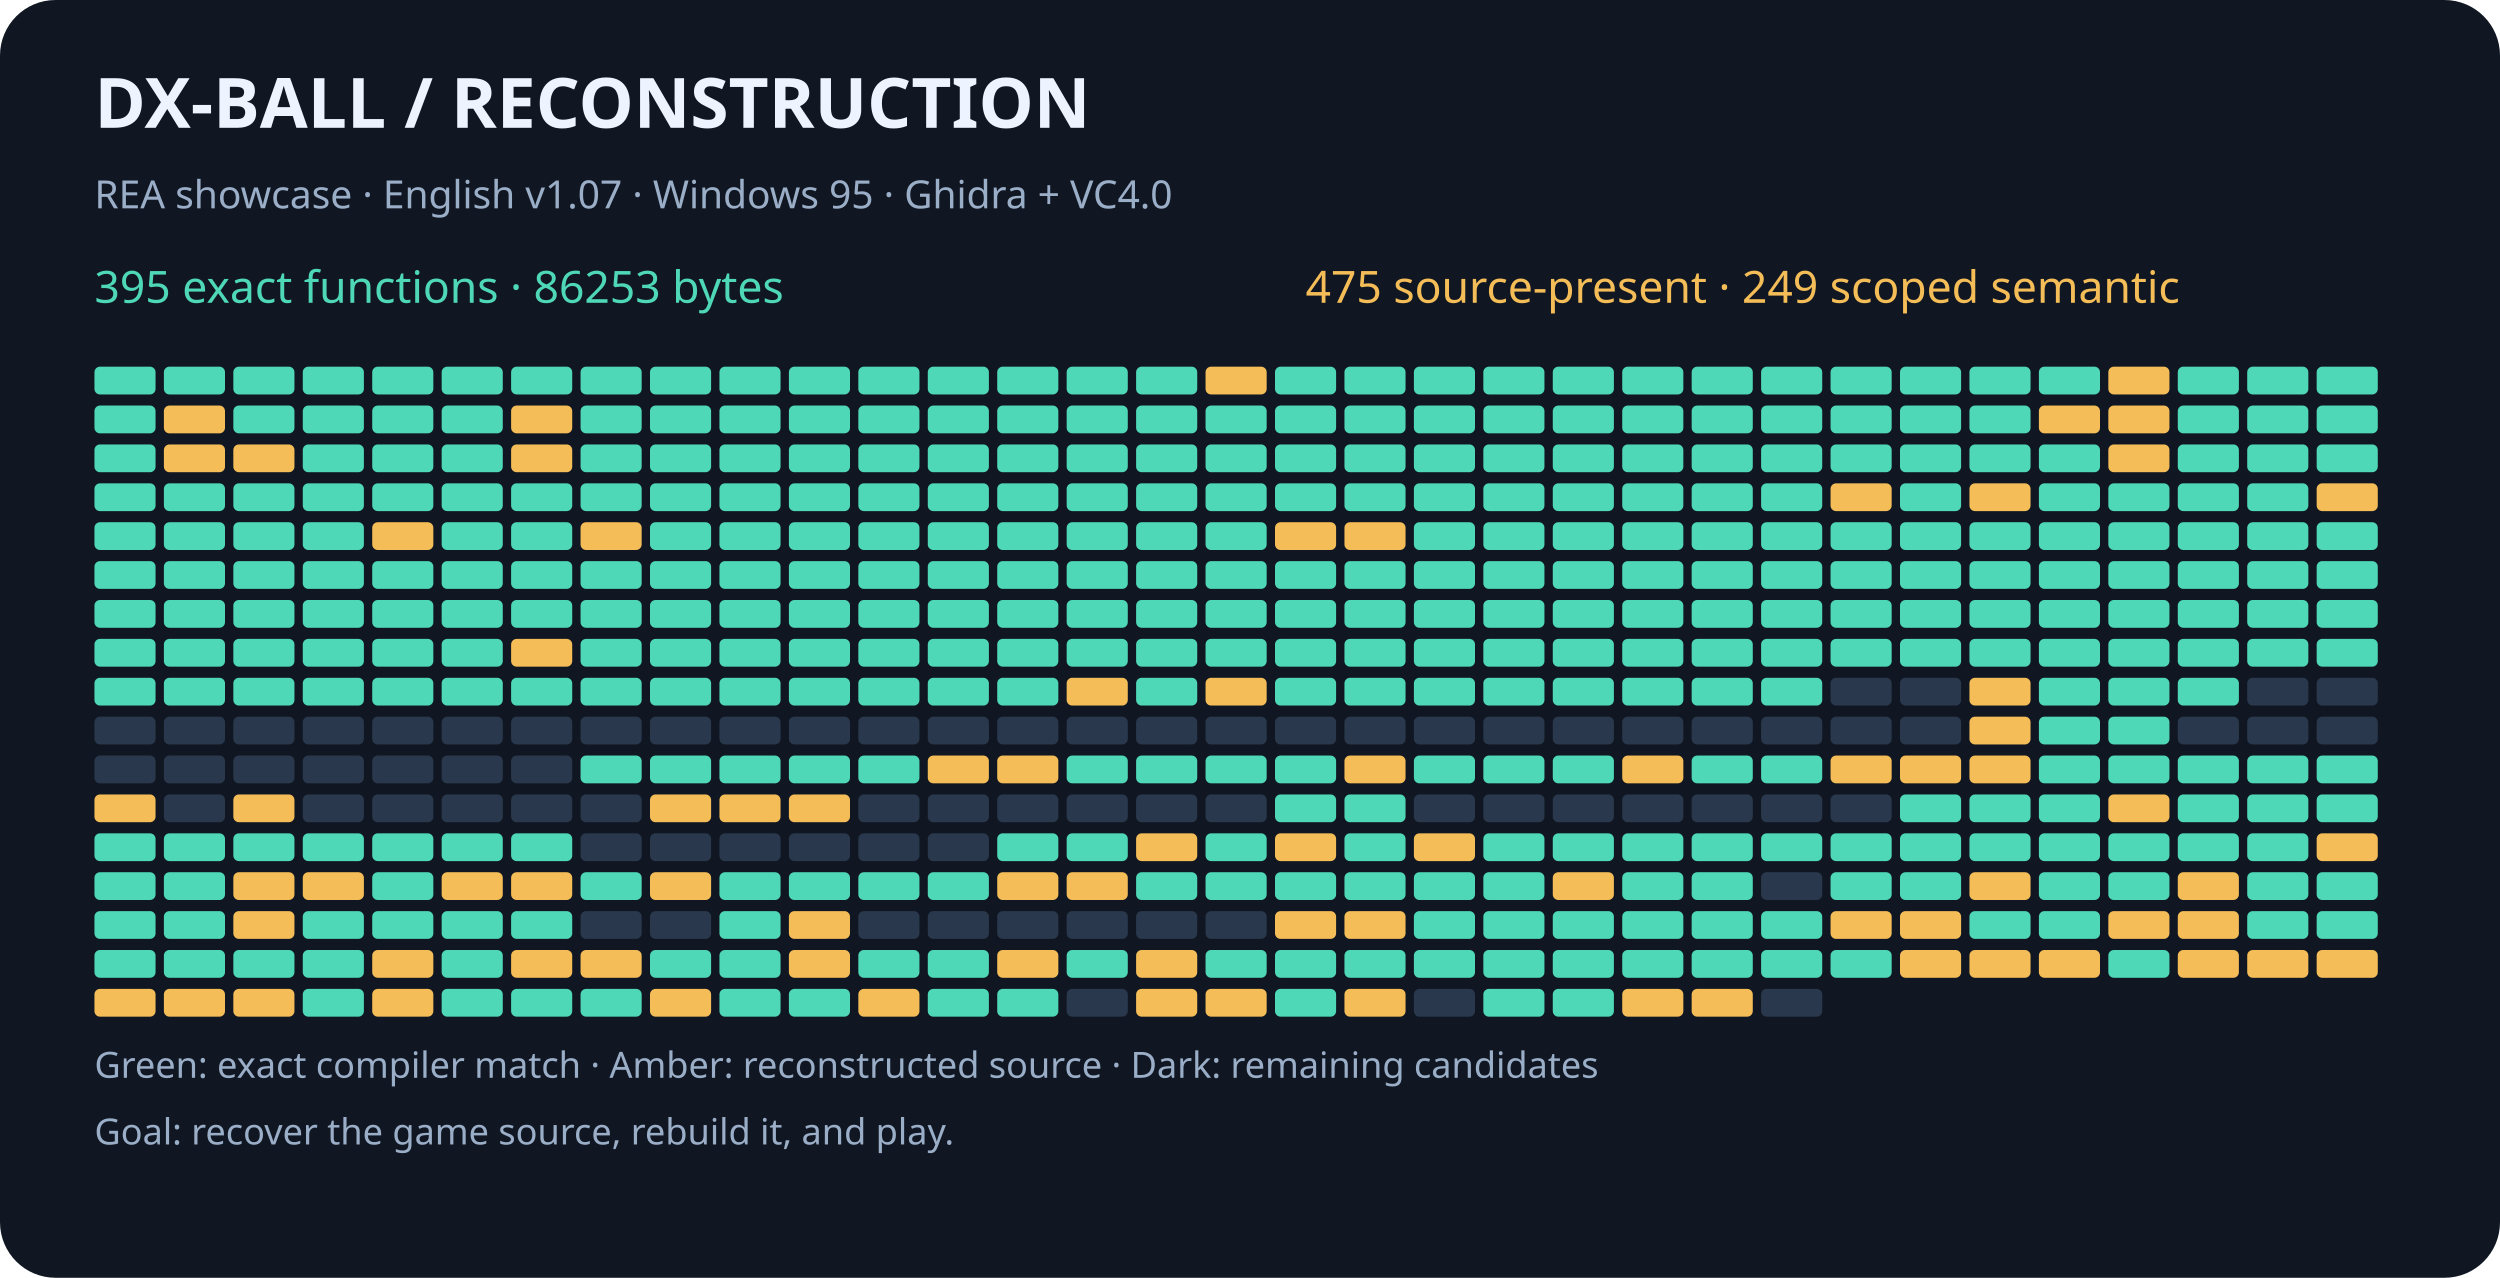
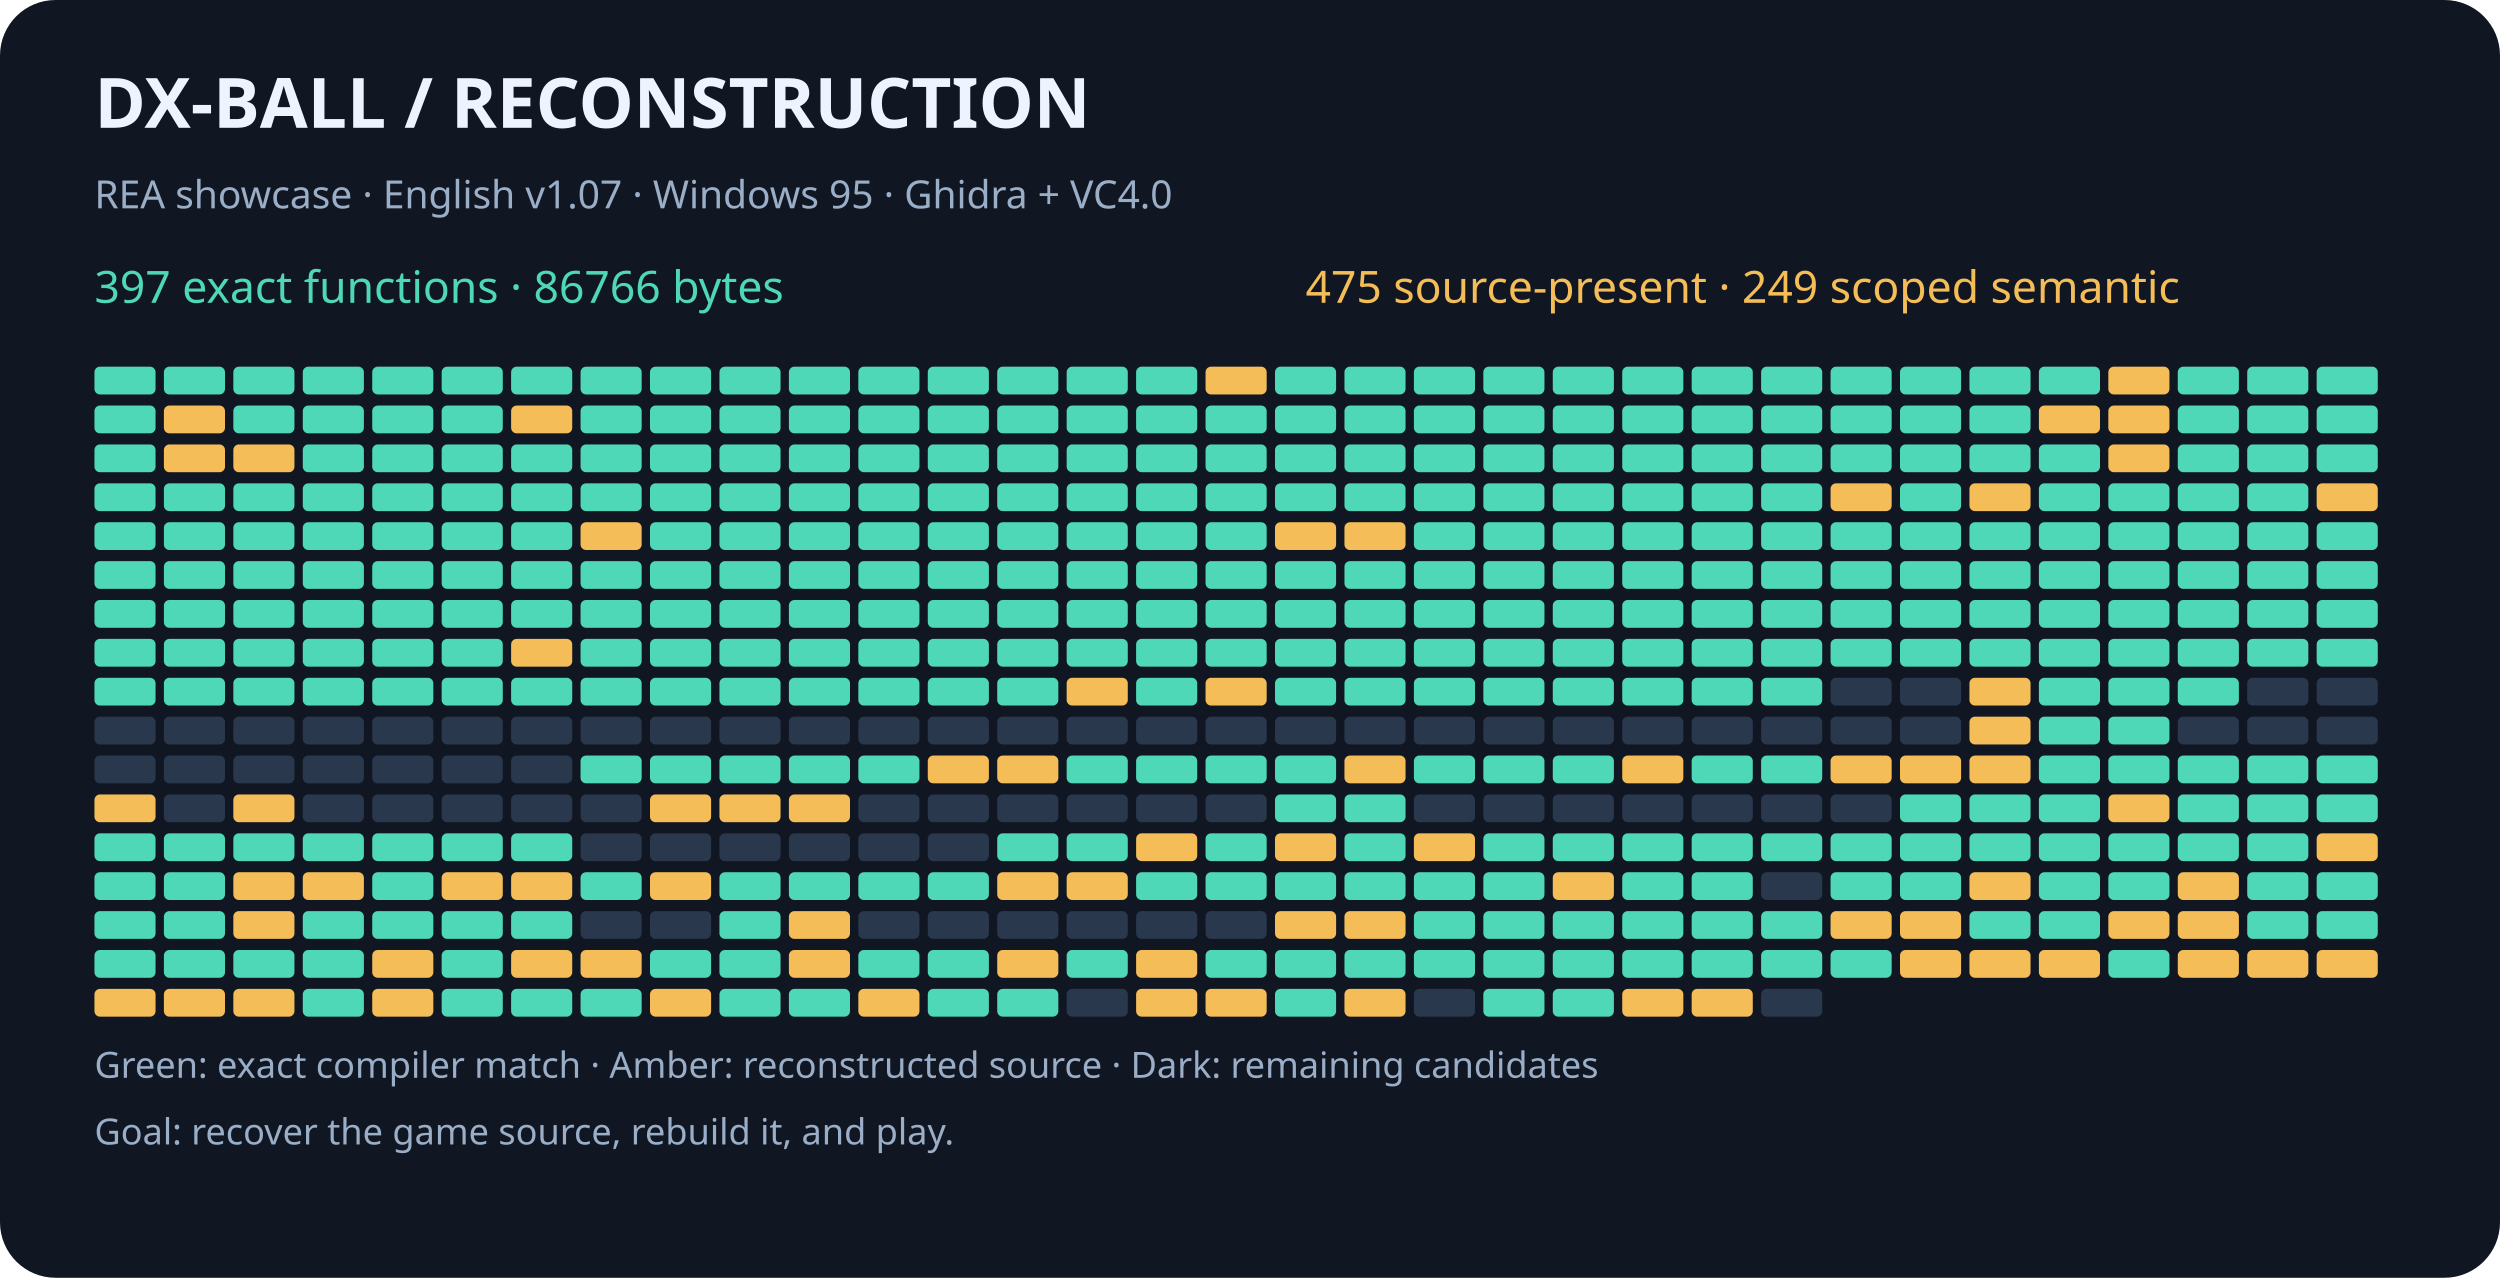
<svg xmlns="http://www.w3.org/2000/svg" width="900" height="460" viewBox="0 0 900 460" role="img" aria-labelledby="title desc">
  <rect width="900" height="460" rx="20" fill="#101722" />
  <g font-family="sans-serif">
    <text x="34" y="46" fill="#eef4ff" font-size="25" font-weight="bold">DX-BALL  /  RECONSTRUCTION</text>
    <text x="34" y="75" fill="#9baec8" font-size="14">REA showcase · English v1.07 · Windows 95 · Ghidra + VC4.0</text>
-     <text x="34" y="109" fill="#4ed8b7" font-size="16">395 exact functions · 86253 bytes</text>
+     <text x="34" y="109" fill="#4ed8b7" font-size="16">397 exact functions · 86766 bytes</text>
    <text x="470" y="109" fill="#f5bd57" font-size="16">475 source-present · 249 scoped semantic</text>
    <rect x="34" y="132" width="22" height="10" rx="2" fill="#4ed8b7" />
    <rect x="59" y="132" width="22" height="10" rx="2" fill="#4ed8b7" />
    <rect x="84" y="132" width="22" height="10" rx="2" fill="#4ed8b7" />
    <rect x="109" y="132" width="22" height="10" rx="2" fill="#4ed8b7" />
    <rect x="134" y="132" width="22" height="10" rx="2" fill="#4ed8b7" />
    <rect x="159" y="132" width="22" height="10" rx="2" fill="#4ed8b7" />
    <rect x="184" y="132" width="22" height="10" rx="2" fill="#4ed8b7" />
    <rect x="209" y="132" width="22" height="10" rx="2" fill="#4ed8b7" />
    <rect x="234" y="132" width="22" height="10" rx="2" fill="#4ed8b7" />
    <rect x="259" y="132" width="22" height="10" rx="2" fill="#4ed8b7" />
    <rect x="284" y="132" width="22" height="10" rx="2" fill="#4ed8b7" />
    <rect x="309" y="132" width="22" height="10" rx="2" fill="#4ed8b7" />
    <rect x="334" y="132" width="22" height="10" rx="2" fill="#4ed8b7" />
    <rect x="359" y="132" width="22" height="10" rx="2" fill="#4ed8b7" />
    <rect x="384" y="132" width="22" height="10" rx="2" fill="#4ed8b7" />
    <rect x="409" y="132" width="22" height="10" rx="2" fill="#4ed8b7" />
    <rect x="434" y="132" width="22" height="10" rx="2" fill="#f5bd57" />
    <rect x="459" y="132" width="22" height="10" rx="2" fill="#4ed8b7" />
    <rect x="484" y="132" width="22" height="10" rx="2" fill="#4ed8b7" />
    <rect x="509" y="132" width="22" height="10" rx="2" fill="#4ed8b7" />
    <rect x="534" y="132" width="22" height="10" rx="2" fill="#4ed8b7" />
    <rect x="559" y="132" width="22" height="10" rx="2" fill="#4ed8b7" />
    <rect x="584" y="132" width="22" height="10" rx="2" fill="#4ed8b7" />
    <rect x="609" y="132" width="22" height="10" rx="2" fill="#4ed8b7" />
    <rect x="634" y="132" width="22" height="10" rx="2" fill="#4ed8b7" />
    <rect x="659" y="132" width="22" height="10" rx="2" fill="#4ed8b7" />
    <rect x="684" y="132" width="22" height="10" rx="2" fill="#4ed8b7" />
    <rect x="709" y="132" width="22" height="10" rx="2" fill="#4ed8b7" />
    <rect x="734" y="132" width="22" height="10" rx="2" fill="#4ed8b7" />
    <rect x="759" y="132" width="22" height="10" rx="2" fill="#f5bd57" />
    <rect x="784" y="132" width="22" height="10" rx="2" fill="#4ed8b7" />
    <rect x="809" y="132" width="22" height="10" rx="2" fill="#4ed8b7" />
    <rect x="834" y="132" width="22" height="10" rx="2" fill="#4ed8b7" />
    <rect x="34" y="146" width="22" height="10" rx="2" fill="#4ed8b7" />
    <rect x="59" y="146" width="22" height="10" rx="2" fill="#f5bd57" />
    <rect x="84" y="146" width="22" height="10" rx="2" fill="#4ed8b7" />
    <rect x="109" y="146" width="22" height="10" rx="2" fill="#4ed8b7" />
    <rect x="134" y="146" width="22" height="10" rx="2" fill="#4ed8b7" />
    <rect x="159" y="146" width="22" height="10" rx="2" fill="#4ed8b7" />
    <rect x="184" y="146" width="22" height="10" rx="2" fill="#f5bd57" />
    <rect x="209" y="146" width="22" height="10" rx="2" fill="#4ed8b7" />
    <rect x="234" y="146" width="22" height="10" rx="2" fill="#4ed8b7" />
    <rect x="259" y="146" width="22" height="10" rx="2" fill="#4ed8b7" />
    <rect x="284" y="146" width="22" height="10" rx="2" fill="#4ed8b7" />
    <rect x="309" y="146" width="22" height="10" rx="2" fill="#4ed8b7" />
    <rect x="334" y="146" width="22" height="10" rx="2" fill="#4ed8b7" />
    <rect x="359" y="146" width="22" height="10" rx="2" fill="#4ed8b7" />
    <rect x="384" y="146" width="22" height="10" rx="2" fill="#4ed8b7" />
    <rect x="409" y="146" width="22" height="10" rx="2" fill="#4ed8b7" />
    <rect x="434" y="146" width="22" height="10" rx="2" fill="#4ed8b7" />
    <rect x="459" y="146" width="22" height="10" rx="2" fill="#4ed8b7" />
    <rect x="484" y="146" width="22" height="10" rx="2" fill="#4ed8b7" />
    <rect x="509" y="146" width="22" height="10" rx="2" fill="#4ed8b7" />
    <rect x="534" y="146" width="22" height="10" rx="2" fill="#4ed8b7" />
    <rect x="559" y="146" width="22" height="10" rx="2" fill="#4ed8b7" />
    <rect x="584" y="146" width="22" height="10" rx="2" fill="#4ed8b7" />
    <rect x="609" y="146" width="22" height="10" rx="2" fill="#4ed8b7" />
    <rect x="634" y="146" width="22" height="10" rx="2" fill="#4ed8b7" />
    <rect x="659" y="146" width="22" height="10" rx="2" fill="#4ed8b7" />
    <rect x="684" y="146" width="22" height="10" rx="2" fill="#4ed8b7" />
    <rect x="709" y="146" width="22" height="10" rx="2" fill="#4ed8b7" />
    <rect x="734" y="146" width="22" height="10" rx="2" fill="#f5bd57" />
    <rect x="759" y="146" width="22" height="10" rx="2" fill="#f5bd57" />
    <rect x="784" y="146" width="22" height="10" rx="2" fill="#4ed8b7" />
    <rect x="809" y="146" width="22" height="10" rx="2" fill="#4ed8b7" />
    <rect x="834" y="146" width="22" height="10" rx="2" fill="#4ed8b7" />
    <rect x="34" y="160" width="22" height="10" rx="2" fill="#4ed8b7" />
    <rect x="59" y="160" width="22" height="10" rx="2" fill="#f5bd57" />
    <rect x="84" y="160" width="22" height="10" rx="2" fill="#f5bd57" />
    <rect x="109" y="160" width="22" height="10" rx="2" fill="#4ed8b7" />
    <rect x="134" y="160" width="22" height="10" rx="2" fill="#4ed8b7" />
    <rect x="159" y="160" width="22" height="10" rx="2" fill="#4ed8b7" />
-     <rect x="184" y="160" width="22" height="10" rx="2" fill="#f5bd57" />
+     <rect x="184" y="160" width="22" height="10" rx="2" fill="#4ed8b7" />
    <rect x="209" y="160" width="22" height="10" rx="2" fill="#4ed8b7" />
    <rect x="234" y="160" width="22" height="10" rx="2" fill="#4ed8b7" />
    <rect x="259" y="160" width="22" height="10" rx="2" fill="#4ed8b7" />
    <rect x="284" y="160" width="22" height="10" rx="2" fill="#4ed8b7" />
    <rect x="309" y="160" width="22" height="10" rx="2" fill="#4ed8b7" />
    <rect x="334" y="160" width="22" height="10" rx="2" fill="#4ed8b7" />
    <rect x="359" y="160" width="22" height="10" rx="2" fill="#4ed8b7" />
    <rect x="384" y="160" width="22" height="10" rx="2" fill="#4ed8b7" />
    <rect x="409" y="160" width="22" height="10" rx="2" fill="#4ed8b7" />
    <rect x="434" y="160" width="22" height="10" rx="2" fill="#4ed8b7" />
    <rect x="459" y="160" width="22" height="10" rx="2" fill="#4ed8b7" />
    <rect x="484" y="160" width="22" height="10" rx="2" fill="#4ed8b7" />
    <rect x="509" y="160" width="22" height="10" rx="2" fill="#4ed8b7" />
    <rect x="534" y="160" width="22" height="10" rx="2" fill="#4ed8b7" />
    <rect x="559" y="160" width="22" height="10" rx="2" fill="#4ed8b7" />
    <rect x="584" y="160" width="22" height="10" rx="2" fill="#4ed8b7" />
    <rect x="609" y="160" width="22" height="10" rx="2" fill="#4ed8b7" />
    <rect x="634" y="160" width="22" height="10" rx="2" fill="#4ed8b7" />
    <rect x="659" y="160" width="22" height="10" rx="2" fill="#4ed8b7" />
    <rect x="684" y="160" width="22" height="10" rx="2" fill="#4ed8b7" />
    <rect x="709" y="160" width="22" height="10" rx="2" fill="#4ed8b7" />
    <rect x="734" y="160" width="22" height="10" rx="2" fill="#4ed8b7" />
    <rect x="759" y="160" width="22" height="10" rx="2" fill="#f5bd57" />
    <rect x="784" y="160" width="22" height="10" rx="2" fill="#4ed8b7" />
    <rect x="809" y="160" width="22" height="10" rx="2" fill="#4ed8b7" />
    <rect x="834" y="160" width="22" height="10" rx="2" fill="#4ed8b7" />
    <rect x="34" y="174" width="22" height="10" rx="2" fill="#4ed8b7" />
    <rect x="59" y="174" width="22" height="10" rx="2" fill="#4ed8b7" />
    <rect x="84" y="174" width="22" height="10" rx="2" fill="#4ed8b7" />
    <rect x="109" y="174" width="22" height="10" rx="2" fill="#4ed8b7" />
    <rect x="134" y="174" width="22" height="10" rx="2" fill="#4ed8b7" />
    <rect x="159" y="174" width="22" height="10" rx="2" fill="#4ed8b7" />
    <rect x="184" y="174" width="22" height="10" rx="2" fill="#4ed8b7" />
    <rect x="209" y="174" width="22" height="10" rx="2" fill="#4ed8b7" />
    <rect x="234" y="174" width="22" height="10" rx="2" fill="#4ed8b7" />
    <rect x="259" y="174" width="22" height="10" rx="2" fill="#4ed8b7" />
    <rect x="284" y="174" width="22" height="10" rx="2" fill="#4ed8b7" />
    <rect x="309" y="174" width="22" height="10" rx="2" fill="#4ed8b7" />
    <rect x="334" y="174" width="22" height="10" rx="2" fill="#4ed8b7" />
    <rect x="359" y="174" width="22" height="10" rx="2" fill="#4ed8b7" />
    <rect x="384" y="174" width="22" height="10" rx="2" fill="#4ed8b7" />
    <rect x="409" y="174" width="22" height="10" rx="2" fill="#4ed8b7" />
    <rect x="434" y="174" width="22" height="10" rx="2" fill="#4ed8b7" />
    <rect x="459" y="174" width="22" height="10" rx="2" fill="#4ed8b7" />
    <rect x="484" y="174" width="22" height="10" rx="2" fill="#4ed8b7" />
    <rect x="509" y="174" width="22" height="10" rx="2" fill="#4ed8b7" />
    <rect x="534" y="174" width="22" height="10" rx="2" fill="#4ed8b7" />
    <rect x="559" y="174" width="22" height="10" rx="2" fill="#4ed8b7" />
    <rect x="584" y="174" width="22" height="10" rx="2" fill="#4ed8b7" />
    <rect x="609" y="174" width="22" height="10" rx="2" fill="#4ed8b7" />
    <rect x="634" y="174" width="22" height="10" rx="2" fill="#4ed8b7" />
    <rect x="659" y="174" width="22" height="10" rx="2" fill="#f5bd57" />
    <rect x="684" y="174" width="22" height="10" rx="2" fill="#4ed8b7" />
    <rect x="709" y="174" width="22" height="10" rx="2" fill="#f5bd57" />
    <rect x="734" y="174" width="22" height="10" rx="2" fill="#4ed8b7" />
    <rect x="759" y="174" width="22" height="10" rx="2" fill="#4ed8b7" />
    <rect x="784" y="174" width="22" height="10" rx="2" fill="#4ed8b7" />
    <rect x="809" y="174" width="22" height="10" rx="2" fill="#4ed8b7" />
    <rect x="834" y="174" width="22" height="10" rx="2" fill="#f5bd57" />
    <rect x="34" y="188" width="22" height="10" rx="2" fill="#4ed8b7" />
    <rect x="59" y="188" width="22" height="10" rx="2" fill="#4ed8b7" />
    <rect x="84" y="188" width="22" height="10" rx="2" fill="#4ed8b7" />
    <rect x="109" y="188" width="22" height="10" rx="2" fill="#4ed8b7" />
-     <rect x="134" y="188" width="22" height="10" rx="2" fill="#f5bd57" />
+     <rect x="134" y="188" width="22" height="10" rx="2" fill="#4ed8b7" />
    <rect x="159" y="188" width="22" height="10" rx="2" fill="#4ed8b7" />
    <rect x="184" y="188" width="22" height="10" rx="2" fill="#4ed8b7" />
    <rect x="209" y="188" width="22" height="10" rx="2" fill="#f5bd57" />
    <rect x="234" y="188" width="22" height="10" rx="2" fill="#4ed8b7" />
    <rect x="259" y="188" width="22" height="10" rx="2" fill="#4ed8b7" />
    <rect x="284" y="188" width="22" height="10" rx="2" fill="#4ed8b7" />
    <rect x="309" y="188" width="22" height="10" rx="2" fill="#4ed8b7" />
    <rect x="334" y="188" width="22" height="10" rx="2" fill="#4ed8b7" />
    <rect x="359" y="188" width="22" height="10" rx="2" fill="#4ed8b7" />
    <rect x="384" y="188" width="22" height="10" rx="2" fill="#4ed8b7" />
    <rect x="409" y="188" width="22" height="10" rx="2" fill="#4ed8b7" />
    <rect x="434" y="188" width="22" height="10" rx="2" fill="#4ed8b7" />
    <rect x="459" y="188" width="22" height="10" rx="2" fill="#f5bd57" />
    <rect x="484" y="188" width="22" height="10" rx="2" fill="#f5bd57" />
    <rect x="509" y="188" width="22" height="10" rx="2" fill="#4ed8b7" />
    <rect x="534" y="188" width="22" height="10" rx="2" fill="#4ed8b7" />
    <rect x="559" y="188" width="22" height="10" rx="2" fill="#4ed8b7" />
    <rect x="584" y="188" width="22" height="10" rx="2" fill="#4ed8b7" />
    <rect x="609" y="188" width="22" height="10" rx="2" fill="#4ed8b7" />
    <rect x="634" y="188" width="22" height="10" rx="2" fill="#4ed8b7" />
    <rect x="659" y="188" width="22" height="10" rx="2" fill="#4ed8b7" />
    <rect x="684" y="188" width="22" height="10" rx="2" fill="#4ed8b7" />
    <rect x="709" y="188" width="22" height="10" rx="2" fill="#4ed8b7" />
    <rect x="734" y="188" width="22" height="10" rx="2" fill="#4ed8b7" />
    <rect x="759" y="188" width="22" height="10" rx="2" fill="#4ed8b7" />
    <rect x="784" y="188" width="22" height="10" rx="2" fill="#4ed8b7" />
    <rect x="809" y="188" width="22" height="10" rx="2" fill="#4ed8b7" />
    <rect x="834" y="188" width="22" height="10" rx="2" fill="#4ed8b7" />
    <rect x="34" y="202" width="22" height="10" rx="2" fill="#4ed8b7" />
    <rect x="59" y="202" width="22" height="10" rx="2" fill="#4ed8b7" />
    <rect x="84" y="202" width="22" height="10" rx="2" fill="#4ed8b7" />
    <rect x="109" y="202" width="22" height="10" rx="2" fill="#4ed8b7" />
    <rect x="134" y="202" width="22" height="10" rx="2" fill="#4ed8b7" />
    <rect x="159" y="202" width="22" height="10" rx="2" fill="#4ed8b7" />
    <rect x="184" y="202" width="22" height="10" rx="2" fill="#4ed8b7" />
    <rect x="209" y="202" width="22" height="10" rx="2" fill="#4ed8b7" />
    <rect x="234" y="202" width="22" height="10" rx="2" fill="#4ed8b7" />
    <rect x="259" y="202" width="22" height="10" rx="2" fill="#4ed8b7" />
    <rect x="284" y="202" width="22" height="10" rx="2" fill="#4ed8b7" />
    <rect x="309" y="202" width="22" height="10" rx="2" fill="#4ed8b7" />
    <rect x="334" y="202" width="22" height="10" rx="2" fill="#4ed8b7" />
    <rect x="359" y="202" width="22" height="10" rx="2" fill="#4ed8b7" />
    <rect x="384" y="202" width="22" height="10" rx="2" fill="#4ed8b7" />
    <rect x="409" y="202" width="22" height="10" rx="2" fill="#4ed8b7" />
    <rect x="434" y="202" width="22" height="10" rx="2" fill="#4ed8b7" />
    <rect x="459" y="202" width="22" height="10" rx="2" fill="#4ed8b7" />
    <rect x="484" y="202" width="22" height="10" rx="2" fill="#4ed8b7" />
    <rect x="509" y="202" width="22" height="10" rx="2" fill="#4ed8b7" />
    <rect x="534" y="202" width="22" height="10" rx="2" fill="#4ed8b7" />
    <rect x="559" y="202" width="22" height="10" rx="2" fill="#4ed8b7" />
    <rect x="584" y="202" width="22" height="10" rx="2" fill="#4ed8b7" />
    <rect x="609" y="202" width="22" height="10" rx="2" fill="#4ed8b7" />
    <rect x="634" y="202" width="22" height="10" rx="2" fill="#4ed8b7" />
    <rect x="659" y="202" width="22" height="10" rx="2" fill="#4ed8b7" />
    <rect x="684" y="202" width="22" height="10" rx="2" fill="#4ed8b7" />
    <rect x="709" y="202" width="22" height="10" rx="2" fill="#4ed8b7" />
    <rect x="734" y="202" width="22" height="10" rx="2" fill="#4ed8b7" />
    <rect x="759" y="202" width="22" height="10" rx="2" fill="#4ed8b7" />
    <rect x="784" y="202" width="22" height="10" rx="2" fill="#4ed8b7" />
    <rect x="809" y="202" width="22" height="10" rx="2" fill="#4ed8b7" />
    <rect x="834" y="202" width="22" height="10" rx="2" fill="#4ed8b7" />
    <rect x="34" y="216" width="22" height="10" rx="2" fill="#4ed8b7" />
    <rect x="59" y="216" width="22" height="10" rx="2" fill="#4ed8b7" />
    <rect x="84" y="216" width="22" height="10" rx="2" fill="#4ed8b7" />
    <rect x="109" y="216" width="22" height="10" rx="2" fill="#4ed8b7" />
    <rect x="134" y="216" width="22" height="10" rx="2" fill="#4ed8b7" />
    <rect x="159" y="216" width="22" height="10" rx="2" fill="#4ed8b7" />
    <rect x="184" y="216" width="22" height="10" rx="2" fill="#4ed8b7" />
    <rect x="209" y="216" width="22" height="10" rx="2" fill="#4ed8b7" />
    <rect x="234" y="216" width="22" height="10" rx="2" fill="#4ed8b7" />
    <rect x="259" y="216" width="22" height="10" rx="2" fill="#4ed8b7" />
    <rect x="284" y="216" width="22" height="10" rx="2" fill="#4ed8b7" />
    <rect x="309" y="216" width="22" height="10" rx="2" fill="#4ed8b7" />
    <rect x="334" y="216" width="22" height="10" rx="2" fill="#4ed8b7" />
    <rect x="359" y="216" width="22" height="10" rx="2" fill="#4ed8b7" />
    <rect x="384" y="216" width="22" height="10" rx="2" fill="#4ed8b7" />
    <rect x="409" y="216" width="22" height="10" rx="2" fill="#4ed8b7" />
    <rect x="434" y="216" width="22" height="10" rx="2" fill="#4ed8b7" />
    <rect x="459" y="216" width="22" height="10" rx="2" fill="#4ed8b7" />
    <rect x="484" y="216" width="22" height="10" rx="2" fill="#4ed8b7" />
    <rect x="509" y="216" width="22" height="10" rx="2" fill="#4ed8b7" />
    <rect x="534" y="216" width="22" height="10" rx="2" fill="#4ed8b7" />
    <rect x="559" y="216" width="22" height="10" rx="2" fill="#4ed8b7" />
    <rect x="584" y="216" width="22" height="10" rx="2" fill="#4ed8b7" />
    <rect x="609" y="216" width="22" height="10" rx="2" fill="#4ed8b7" />
    <rect x="634" y="216" width="22" height="10" rx="2" fill="#4ed8b7" />
    <rect x="659" y="216" width="22" height="10" rx="2" fill="#4ed8b7" />
    <rect x="684" y="216" width="22" height="10" rx="2" fill="#4ed8b7" />
    <rect x="709" y="216" width="22" height="10" rx="2" fill="#4ed8b7" />
    <rect x="734" y="216" width="22" height="10" rx="2" fill="#4ed8b7" />
    <rect x="759" y="216" width="22" height="10" rx="2" fill="#4ed8b7" />
    <rect x="784" y="216" width="22" height="10" rx="2" fill="#4ed8b7" />
    <rect x="809" y="216" width="22" height="10" rx="2" fill="#4ed8b7" />
    <rect x="834" y="216" width="22" height="10" rx="2" fill="#4ed8b7" />
    <rect x="34" y="230" width="22" height="10" rx="2" fill="#4ed8b7" />
    <rect x="59" y="230" width="22" height="10" rx="2" fill="#4ed8b7" />
    <rect x="84" y="230" width="22" height="10" rx="2" fill="#4ed8b7" />
    <rect x="109" y="230" width="22" height="10" rx="2" fill="#4ed8b7" />
    <rect x="134" y="230" width="22" height="10" rx="2" fill="#4ed8b7" />
    <rect x="159" y="230" width="22" height="10" rx="2" fill="#4ed8b7" />
    <rect x="184" y="230" width="22" height="10" rx="2" fill="#f5bd57" />
    <rect x="209" y="230" width="22" height="10" rx="2" fill="#4ed8b7" />
    <rect x="234" y="230" width="22" height="10" rx="2" fill="#4ed8b7" />
    <rect x="259" y="230" width="22" height="10" rx="2" fill="#4ed8b7" />
    <rect x="284" y="230" width="22" height="10" rx="2" fill="#4ed8b7" />
    <rect x="309" y="230" width="22" height="10" rx="2" fill="#4ed8b7" />
    <rect x="334" y="230" width="22" height="10" rx="2" fill="#4ed8b7" />
    <rect x="359" y="230" width="22" height="10" rx="2" fill="#4ed8b7" />
    <rect x="384" y="230" width="22" height="10" rx="2" fill="#4ed8b7" />
    <rect x="409" y="230" width="22" height="10" rx="2" fill="#4ed8b7" />
    <rect x="434" y="230" width="22" height="10" rx="2" fill="#4ed8b7" />
    <rect x="459" y="230" width="22" height="10" rx="2" fill="#4ed8b7" />
    <rect x="484" y="230" width="22" height="10" rx="2" fill="#4ed8b7" />
    <rect x="509" y="230" width="22" height="10" rx="2" fill="#4ed8b7" />
    <rect x="534" y="230" width="22" height="10" rx="2" fill="#4ed8b7" />
    <rect x="559" y="230" width="22" height="10" rx="2" fill="#4ed8b7" />
    <rect x="584" y="230" width="22" height="10" rx="2" fill="#4ed8b7" />
    <rect x="609" y="230" width="22" height="10" rx="2" fill="#4ed8b7" />
    <rect x="634" y="230" width="22" height="10" rx="2" fill="#4ed8b7" />
    <rect x="659" y="230" width="22" height="10" rx="2" fill="#4ed8b7" />
    <rect x="684" y="230" width="22" height="10" rx="2" fill="#4ed8b7" />
    <rect x="709" y="230" width="22" height="10" rx="2" fill="#4ed8b7" />
    <rect x="734" y="230" width="22" height="10" rx="2" fill="#4ed8b7" />
    <rect x="759" y="230" width="22" height="10" rx="2" fill="#4ed8b7" />
    <rect x="784" y="230" width="22" height="10" rx="2" fill="#4ed8b7" />
    <rect x="809" y="230" width="22" height="10" rx="2" fill="#4ed8b7" />
    <rect x="834" y="230" width="22" height="10" rx="2" fill="#4ed8b7" />
    <rect x="34" y="244" width="22" height="10" rx="2" fill="#4ed8b7" />
    <rect x="59" y="244" width="22" height="10" rx="2" fill="#4ed8b7" />
    <rect x="84" y="244" width="22" height="10" rx="2" fill="#4ed8b7" />
    <rect x="109" y="244" width="22" height="10" rx="2" fill="#4ed8b7" />
    <rect x="134" y="244" width="22" height="10" rx="2" fill="#4ed8b7" />
    <rect x="159" y="244" width="22" height="10" rx="2" fill="#4ed8b7" />
    <rect x="184" y="244" width="22" height="10" rx="2" fill="#4ed8b7" />
    <rect x="209" y="244" width="22" height="10" rx="2" fill="#4ed8b7" />
    <rect x="234" y="244" width="22" height="10" rx="2" fill="#4ed8b7" />
    <rect x="259" y="244" width="22" height="10" rx="2" fill="#4ed8b7" />
    <rect x="284" y="244" width="22" height="10" rx="2" fill="#4ed8b7" />
    <rect x="309" y="244" width="22" height="10" rx="2" fill="#4ed8b7" />
    <rect x="334" y="244" width="22" height="10" rx="2" fill="#4ed8b7" />
    <rect x="359" y="244" width="22" height="10" rx="2" fill="#4ed8b7" />
    <rect x="384" y="244" width="22" height="10" rx="2" fill="#f5bd57" />
    <rect x="409" y="244" width="22" height="10" rx="2" fill="#4ed8b7" />
    <rect x="434" y="244" width="22" height="10" rx="2" fill="#f5bd57" />
    <rect x="459" y="244" width="22" height="10" rx="2" fill="#4ed8b7" />
    <rect x="484" y="244" width="22" height="10" rx="2" fill="#4ed8b7" />
    <rect x="509" y="244" width="22" height="10" rx="2" fill="#4ed8b7" />
    <rect x="534" y="244" width="22" height="10" rx="2" fill="#4ed8b7" />
    <rect x="559" y="244" width="22" height="10" rx="2" fill="#4ed8b7" />
    <rect x="584" y="244" width="22" height="10" rx="2" fill="#4ed8b7" />
    <rect x="609" y="244" width="22" height="10" rx="2" fill="#4ed8b7" />
    <rect x="634" y="244" width="22" height="10" rx="2" fill="#4ed8b7" />
    <rect x="659" y="244" width="22" height="10" rx="2" fill="#29384c" />
    <rect x="684" y="244" width="22" height="10" rx="2" fill="#29384c" />
    <rect x="709" y="244" width="22" height="10" rx="2" fill="#f5bd57" />
    <rect x="734" y="244" width="22" height="10" rx="2" fill="#4ed8b7" />
    <rect x="759" y="244" width="22" height="10" rx="2" fill="#4ed8b7" />
    <rect x="784" y="244" width="22" height="10" rx="2" fill="#4ed8b7" />
    <rect x="809" y="244" width="22" height="10" rx="2" fill="#29384c" />
    <rect x="834" y="244" width="22" height="10" rx="2" fill="#29384c" />
    <rect x="34" y="258" width="22" height="10" rx="2" fill="#29384c" />
    <rect x="59" y="258" width="22" height="10" rx="2" fill="#29384c" />
    <rect x="84" y="258" width="22" height="10" rx="2" fill="#29384c" />
    <rect x="109" y="258" width="22" height="10" rx="2" fill="#29384c" />
    <rect x="134" y="258" width="22" height="10" rx="2" fill="#29384c" />
    <rect x="159" y="258" width="22" height="10" rx="2" fill="#29384c" />
    <rect x="184" y="258" width="22" height="10" rx="2" fill="#29384c" />
    <rect x="209" y="258" width="22" height="10" rx="2" fill="#29384c" />
    <rect x="234" y="258" width="22" height="10" rx="2" fill="#29384c" />
    <rect x="259" y="258" width="22" height="10" rx="2" fill="#29384c" />
    <rect x="284" y="258" width="22" height="10" rx="2" fill="#29384c" />
    <rect x="309" y="258" width="22" height="10" rx="2" fill="#29384c" />
    <rect x="334" y="258" width="22" height="10" rx="2" fill="#29384c" />
    <rect x="359" y="258" width="22" height="10" rx="2" fill="#29384c" />
    <rect x="384" y="258" width="22" height="10" rx="2" fill="#29384c" />
    <rect x="409" y="258" width="22" height="10" rx="2" fill="#29384c" />
    <rect x="434" y="258" width="22" height="10" rx="2" fill="#29384c" />
    <rect x="459" y="258" width="22" height="10" rx="2" fill="#29384c" />
    <rect x="484" y="258" width="22" height="10" rx="2" fill="#29384c" />
    <rect x="509" y="258" width="22" height="10" rx="2" fill="#29384c" />
    <rect x="534" y="258" width="22" height="10" rx="2" fill="#29384c" />
    <rect x="559" y="258" width="22" height="10" rx="2" fill="#29384c" />
    <rect x="584" y="258" width="22" height="10" rx="2" fill="#29384c" />
    <rect x="609" y="258" width="22" height="10" rx="2" fill="#29384c" />
    <rect x="634" y="258" width="22" height="10" rx="2" fill="#29384c" />
    <rect x="659" y="258" width="22" height="10" rx="2" fill="#29384c" />
    <rect x="684" y="258" width="22" height="10" rx="2" fill="#29384c" />
    <rect x="709" y="258" width="22" height="10" rx="2" fill="#f5bd57" />
    <rect x="734" y="258" width="22" height="10" rx="2" fill="#4ed8b7" />
    <rect x="759" y="258" width="22" height="10" rx="2" fill="#4ed8b7" />
    <rect x="784" y="258" width="22" height="10" rx="2" fill="#29384c" />
    <rect x="809" y="258" width="22" height="10" rx="2" fill="#29384c" />
    <rect x="834" y="258" width="22" height="10" rx="2" fill="#29384c" />
    <rect x="34" y="272" width="22" height="10" rx="2" fill="#29384c" />
    <rect x="59" y="272" width="22" height="10" rx="2" fill="#29384c" />
    <rect x="84" y="272" width="22" height="10" rx="2" fill="#29384c" />
    <rect x="109" y="272" width="22" height="10" rx="2" fill="#29384c" />
    <rect x="134" y="272" width="22" height="10" rx="2" fill="#29384c" />
    <rect x="159" y="272" width="22" height="10" rx="2" fill="#29384c" />
    <rect x="184" y="272" width="22" height="10" rx="2" fill="#29384c" />
    <rect x="209" y="272" width="22" height="10" rx="2" fill="#4ed8b7" />
    <rect x="234" y="272" width="22" height="10" rx="2" fill="#4ed8b7" />
    <rect x="259" y="272" width="22" height="10" rx="2" fill="#4ed8b7" />
    <rect x="284" y="272" width="22" height="10" rx="2" fill="#4ed8b7" />
    <rect x="309" y="272" width="22" height="10" rx="2" fill="#4ed8b7" />
    <rect x="334" y="272" width="22" height="10" rx="2" fill="#f5bd57" />
    <rect x="359" y="272" width="22" height="10" rx="2" fill="#f5bd57" />
    <rect x="384" y="272" width="22" height="10" rx="2" fill="#4ed8b7" />
    <rect x="409" y="272" width="22" height="10" rx="2" fill="#4ed8b7" />
    <rect x="434" y="272" width="22" height="10" rx="2" fill="#4ed8b7" />
    <rect x="459" y="272" width="22" height="10" rx="2" fill="#4ed8b7" />
    <rect x="484" y="272" width="22" height="10" rx="2" fill="#f5bd57" />
    <rect x="509" y="272" width="22" height="10" rx="2" fill="#4ed8b7" />
    <rect x="534" y="272" width="22" height="10" rx="2" fill="#4ed8b7" />
    <rect x="559" y="272" width="22" height="10" rx="2" fill="#4ed8b7" />
    <rect x="584" y="272" width="22" height="10" rx="2" fill="#f5bd57" />
    <rect x="609" y="272" width="22" height="10" rx="2" fill="#4ed8b7" />
    <rect x="634" y="272" width="22" height="10" rx="2" fill="#4ed8b7" />
    <rect x="659" y="272" width="22" height="10" rx="2" fill="#f5bd57" />
    <rect x="684" y="272" width="22" height="10" rx="2" fill="#f5bd57" />
    <rect x="709" y="272" width="22" height="10" rx="2" fill="#f5bd57" />
    <rect x="734" y="272" width="22" height="10" rx="2" fill="#4ed8b7" />
    <rect x="759" y="272" width="22" height="10" rx="2" fill="#4ed8b7" />
    <rect x="784" y="272" width="22" height="10" rx="2" fill="#4ed8b7" />
    <rect x="809" y="272" width="22" height="10" rx="2" fill="#4ed8b7" />
    <rect x="834" y="272" width="22" height="10" rx="2" fill="#4ed8b7" />
    <rect x="34" y="286" width="22" height="10" rx="2" fill="#f5bd57" />
    <rect x="59" y="286" width="22" height="10" rx="2" fill="#29384c" />
    <rect x="84" y="286" width="22" height="10" rx="2" fill="#f5bd57" />
    <rect x="109" y="286" width="22" height="10" rx="2" fill="#29384c" />
    <rect x="134" y="286" width="22" height="10" rx="2" fill="#29384c" />
    <rect x="159" y="286" width="22" height="10" rx="2" fill="#29384c" />
    <rect x="184" y="286" width="22" height="10" rx="2" fill="#29384c" />
    <rect x="209" y="286" width="22" height="10" rx="2" fill="#29384c" />
    <rect x="234" y="286" width="22" height="10" rx="2" fill="#f5bd57" />
    <rect x="259" y="286" width="22" height="10" rx="2" fill="#f5bd57" />
    <rect x="284" y="286" width="22" height="10" rx="2" fill="#f5bd57" />
    <rect x="309" y="286" width="22" height="10" rx="2" fill="#29384c" />
    <rect x="334" y="286" width="22" height="10" rx="2" fill="#29384c" />
    <rect x="359" y="286" width="22" height="10" rx="2" fill="#29384c" />
    <rect x="384" y="286" width="22" height="10" rx="2" fill="#29384c" />
    <rect x="409" y="286" width="22" height="10" rx="2" fill="#29384c" />
    <rect x="434" y="286" width="22" height="10" rx="2" fill="#29384c" />
    <rect x="459" y="286" width="22" height="10" rx="2" fill="#4ed8b7" />
    <rect x="484" y="286" width="22" height="10" rx="2" fill="#4ed8b7" />
    <rect x="509" y="286" width="22" height="10" rx="2" fill="#29384c" />
    <rect x="534" y="286" width="22" height="10" rx="2" fill="#29384c" />
    <rect x="559" y="286" width="22" height="10" rx="2" fill="#29384c" />
    <rect x="584" y="286" width="22" height="10" rx="2" fill="#29384c" />
    <rect x="609" y="286" width="22" height="10" rx="2" fill="#29384c" />
    <rect x="634" y="286" width="22" height="10" rx="2" fill="#29384c" />
    <rect x="659" y="286" width="22" height="10" rx="2" fill="#29384c" />
    <rect x="684" y="286" width="22" height="10" rx="2" fill="#4ed8b7" />
    <rect x="709" y="286" width="22" height="10" rx="2" fill="#4ed8b7" />
    <rect x="734" y="286" width="22" height="10" rx="2" fill="#4ed8b7" />
    <rect x="759" y="286" width="22" height="10" rx="2" fill="#f5bd57" />
    <rect x="784" y="286" width="22" height="10" rx="2" fill="#4ed8b7" />
    <rect x="809" y="286" width="22" height="10" rx="2" fill="#4ed8b7" />
    <rect x="834" y="286" width="22" height="10" rx="2" fill="#4ed8b7" />
    <rect x="34" y="300" width="22" height="10" rx="2" fill="#4ed8b7" />
    <rect x="59" y="300" width="22" height="10" rx="2" fill="#4ed8b7" />
    <rect x="84" y="300" width="22" height="10" rx="2" fill="#4ed8b7" />
    <rect x="109" y="300" width="22" height="10" rx="2" fill="#4ed8b7" />
    <rect x="134" y="300" width="22" height="10" rx="2" fill="#4ed8b7" />
    <rect x="159" y="300" width="22" height="10" rx="2" fill="#4ed8b7" />
    <rect x="184" y="300" width="22" height="10" rx="2" fill="#4ed8b7" />
    <rect x="209" y="300" width="22" height="10" rx="2" fill="#29384c" />
    <rect x="234" y="300" width="22" height="10" rx="2" fill="#29384c" />
    <rect x="259" y="300" width="22" height="10" rx="2" fill="#29384c" />
    <rect x="284" y="300" width="22" height="10" rx="2" fill="#29384c" />
    <rect x="309" y="300" width="22" height="10" rx="2" fill="#29384c" />
    <rect x="334" y="300" width="22" height="10" rx="2" fill="#29384c" />
    <rect x="359" y="300" width="22" height="10" rx="2" fill="#4ed8b7" />
    <rect x="384" y="300" width="22" height="10" rx="2" fill="#4ed8b7" />
    <rect x="409" y="300" width="22" height="10" rx="2" fill="#f5bd57" />
    <rect x="434" y="300" width="22" height="10" rx="2" fill="#4ed8b7" />
    <rect x="459" y="300" width="22" height="10" rx="2" fill="#f5bd57" />
    <rect x="484" y="300" width="22" height="10" rx="2" fill="#4ed8b7" />
    <rect x="509" y="300" width="22" height="10" rx="2" fill="#f5bd57" />
    <rect x="534" y="300" width="22" height="10" rx="2" fill="#4ed8b7" />
    <rect x="559" y="300" width="22" height="10" rx="2" fill="#4ed8b7" />
    <rect x="584" y="300" width="22" height="10" rx="2" fill="#4ed8b7" />
    <rect x="609" y="300" width="22" height="10" rx="2" fill="#4ed8b7" />
    <rect x="634" y="300" width="22" height="10" rx="2" fill="#4ed8b7" />
    <rect x="659" y="300" width="22" height="10" rx="2" fill="#4ed8b7" />
    <rect x="684" y="300" width="22" height="10" rx="2" fill="#4ed8b7" />
    <rect x="709" y="300" width="22" height="10" rx="2" fill="#4ed8b7" />
    <rect x="734" y="300" width="22" height="10" rx="2" fill="#4ed8b7" />
    <rect x="759" y="300" width="22" height="10" rx="2" fill="#4ed8b7" />
    <rect x="784" y="300" width="22" height="10" rx="2" fill="#4ed8b7" />
    <rect x="809" y="300" width="22" height="10" rx="2" fill="#4ed8b7" />
    <rect x="834" y="300" width="22" height="10" rx="2" fill="#f5bd57" />
    <rect x="34" y="314" width="22" height="10" rx="2" fill="#4ed8b7" />
    <rect x="59" y="314" width="22" height="10" rx="2" fill="#4ed8b7" />
    <rect x="84" y="314" width="22" height="10" rx="2" fill="#f5bd57" />
    <rect x="109" y="314" width="22" height="10" rx="2" fill="#f5bd57" />
    <rect x="134" y="314" width="22" height="10" rx="2" fill="#4ed8b7" />
    <rect x="159" y="314" width="22" height="10" rx="2" fill="#f5bd57" />
    <rect x="184" y="314" width="22" height="10" rx="2" fill="#f5bd57" />
    <rect x="209" y="314" width="22" height="10" rx="2" fill="#4ed8b7" />
    <rect x="234" y="314" width="22" height="10" rx="2" fill="#f5bd57" />
    <rect x="259" y="314" width="22" height="10" rx="2" fill="#4ed8b7" />
    <rect x="284" y="314" width="22" height="10" rx="2" fill="#4ed8b7" />
    <rect x="309" y="314" width="22" height="10" rx="2" fill="#4ed8b7" />
    <rect x="334" y="314" width="22" height="10" rx="2" fill="#4ed8b7" />
    <rect x="359" y="314" width="22" height="10" rx="2" fill="#f5bd57" />
    <rect x="384" y="314" width="22" height="10" rx="2" fill="#f5bd57" />
    <rect x="409" y="314" width="22" height="10" rx="2" fill="#4ed8b7" />
    <rect x="434" y="314" width="22" height="10" rx="2" fill="#4ed8b7" />
    <rect x="459" y="314" width="22" height="10" rx="2" fill="#4ed8b7" />
    <rect x="484" y="314" width="22" height="10" rx="2" fill="#4ed8b7" />
    <rect x="509" y="314" width="22" height="10" rx="2" fill="#4ed8b7" />
    <rect x="534" y="314" width="22" height="10" rx="2" fill="#4ed8b7" />
    <rect x="559" y="314" width="22" height="10" rx="2" fill="#f5bd57" />
    <rect x="584" y="314" width="22" height="10" rx="2" fill="#4ed8b7" />
    <rect x="609" y="314" width="22" height="10" rx="2" fill="#4ed8b7" />
    <rect x="634" y="314" width="22" height="10" rx="2" fill="#29384c" />
    <rect x="659" y="314" width="22" height="10" rx="2" fill="#4ed8b7" />
    <rect x="684" y="314" width="22" height="10" rx="2" fill="#4ed8b7" />
    <rect x="709" y="314" width="22" height="10" rx="2" fill="#f5bd57" />
    <rect x="734" y="314" width="22" height="10" rx="2" fill="#4ed8b7" />
    <rect x="759" y="314" width="22" height="10" rx="2" fill="#4ed8b7" />
    <rect x="784" y="314" width="22" height="10" rx="2" fill="#f5bd57" />
    <rect x="809" y="314" width="22" height="10" rx="2" fill="#4ed8b7" />
    <rect x="834" y="314" width="22" height="10" rx="2" fill="#4ed8b7" />
    <rect x="34" y="328" width="22" height="10" rx="2" fill="#4ed8b7" />
    <rect x="59" y="328" width="22" height="10" rx="2" fill="#4ed8b7" />
    <rect x="84" y="328" width="22" height="10" rx="2" fill="#f5bd57" />
    <rect x="109" y="328" width="22" height="10" rx="2" fill="#4ed8b7" />
    <rect x="134" y="328" width="22" height="10" rx="2" fill="#4ed8b7" />
    <rect x="159" y="328" width="22" height="10" rx="2" fill="#4ed8b7" />
    <rect x="184" y="328" width="22" height="10" rx="2" fill="#4ed8b7" />
    <rect x="209" y="328" width="22" height="10" rx="2" fill="#29384c" />
    <rect x="234" y="328" width="22" height="10" rx="2" fill="#29384c" />
    <rect x="259" y="328" width="22" height="10" rx="2" fill="#4ed8b7" />
    <rect x="284" y="328" width="22" height="10" rx="2" fill="#f5bd57" />
    <rect x="309" y="328" width="22" height="10" rx="2" fill="#29384c" />
    <rect x="334" y="328" width="22" height="10" rx="2" fill="#29384c" />
    <rect x="359" y="328" width="22" height="10" rx="2" fill="#29384c" />
    <rect x="384" y="328" width="22" height="10" rx="2" fill="#29384c" />
    <rect x="409" y="328" width="22" height="10" rx="2" fill="#29384c" />
    <rect x="434" y="328" width="22" height="10" rx="2" fill="#29384c" />
    <rect x="459" y="328" width="22" height="10" rx="2" fill="#f5bd57" />
    <rect x="484" y="328" width="22" height="10" rx="2" fill="#f5bd57" />
    <rect x="509" y="328" width="22" height="10" rx="2" fill="#4ed8b7" />
    <rect x="534" y="328" width="22" height="10" rx="2" fill="#4ed8b7" />
    <rect x="559" y="328" width="22" height="10" rx="2" fill="#4ed8b7" />
    <rect x="584" y="328" width="22" height="10" rx="2" fill="#4ed8b7" />
    <rect x="609" y="328" width="22" height="10" rx="2" fill="#4ed8b7" />
    <rect x="634" y="328" width="22" height="10" rx="2" fill="#4ed8b7" />
    <rect x="659" y="328" width="22" height="10" rx="2" fill="#f5bd57" />
    <rect x="684" y="328" width="22" height="10" rx="2" fill="#f5bd57" />
    <rect x="709" y="328" width="22" height="10" rx="2" fill="#4ed8b7" />
    <rect x="734" y="328" width="22" height="10" rx="2" fill="#4ed8b7" />
    <rect x="759" y="328" width="22" height="10" rx="2" fill="#f5bd57" />
    <rect x="784" y="328" width="22" height="10" rx="2" fill="#f5bd57" />
    <rect x="809" y="328" width="22" height="10" rx="2" fill="#4ed8b7" />
    <rect x="834" y="328" width="22" height="10" rx="2" fill="#4ed8b7" />
    <rect x="34" y="342" width="22" height="10" rx="2" fill="#4ed8b7" />
    <rect x="59" y="342" width="22" height="10" rx="2" fill="#4ed8b7" />
    <rect x="84" y="342" width="22" height="10" rx="2" fill="#4ed8b7" />
    <rect x="109" y="342" width="22" height="10" rx="2" fill="#4ed8b7" />
    <rect x="134" y="342" width="22" height="10" rx="2" fill="#f5bd57" />
    <rect x="159" y="342" width="22" height="10" rx="2" fill="#4ed8b7" />
    <rect x="184" y="342" width="22" height="10" rx="2" fill="#f5bd57" />
    <rect x="209" y="342" width="22" height="10" rx="2" fill="#f5bd57" />
    <rect x="234" y="342" width="22" height="10" rx="2" fill="#4ed8b7" />
    <rect x="259" y="342" width="22" height="10" rx="2" fill="#4ed8b7" />
    <rect x="284" y="342" width="22" height="10" rx="2" fill="#f5bd57" />
    <rect x="309" y="342" width="22" height="10" rx="2" fill="#4ed8b7" />
    <rect x="334" y="342" width="22" height="10" rx="2" fill="#4ed8b7" />
    <rect x="359" y="342" width="22" height="10" rx="2" fill="#f5bd57" />
    <rect x="384" y="342" width="22" height="10" rx="2" fill="#4ed8b7" />
    <rect x="409" y="342" width="22" height="10" rx="2" fill="#f5bd57" />
    <rect x="434" y="342" width="22" height="10" rx="2" fill="#4ed8b7" />
    <rect x="459" y="342" width="22" height="10" rx="2" fill="#4ed8b7" />
    <rect x="484" y="342" width="22" height="10" rx="2" fill="#4ed8b7" />
    <rect x="509" y="342" width="22" height="10" rx="2" fill="#4ed8b7" />
    <rect x="534" y="342" width="22" height="10" rx="2" fill="#4ed8b7" />
    <rect x="559" y="342" width="22" height="10" rx="2" fill="#4ed8b7" />
    <rect x="584" y="342" width="22" height="10" rx="2" fill="#4ed8b7" />
    <rect x="609" y="342" width="22" height="10" rx="2" fill="#4ed8b7" />
    <rect x="634" y="342" width="22" height="10" rx="2" fill="#4ed8b7" />
    <rect x="659" y="342" width="22" height="10" rx="2" fill="#4ed8b7" />
    <rect x="684" y="342" width="22" height="10" rx="2" fill="#f5bd57" />
    <rect x="709" y="342" width="22" height="10" rx="2" fill="#f5bd57" />
    <rect x="734" y="342" width="22" height="10" rx="2" fill="#f5bd57" />
    <rect x="759" y="342" width="22" height="10" rx="2" fill="#4ed8b7" />
    <rect x="784" y="342" width="22" height="10" rx="2" fill="#f5bd57" />
    <rect x="809" y="342" width="22" height="10" rx="2" fill="#f5bd57" />
    <rect x="834" y="342" width="22" height="10" rx="2" fill="#f5bd57" />
    <rect x="34" y="356" width="22" height="10" rx="2" fill="#f5bd57" />
    <rect x="59" y="356" width="22" height="10" rx="2" fill="#f5bd57" />
    <rect x="84" y="356" width="22" height="10" rx="2" fill="#f5bd57" />
    <rect x="109" y="356" width="22" height="10" rx="2" fill="#4ed8b7" />
    <rect x="134" y="356" width="22" height="10" rx="2" fill="#f5bd57" />
    <rect x="159" y="356" width="22" height="10" rx="2" fill="#4ed8b7" />
    <rect x="184" y="356" width="22" height="10" rx="2" fill="#4ed8b7" />
    <rect x="209" y="356" width="22" height="10" rx="2" fill="#4ed8b7" />
    <rect x="234" y="356" width="22" height="10" rx="2" fill="#f5bd57" />
    <rect x="259" y="356" width="22" height="10" rx="2" fill="#4ed8b7" />
    <rect x="284" y="356" width="22" height="10" rx="2" fill="#4ed8b7" />
    <rect x="309" y="356" width="22" height="10" rx="2" fill="#f5bd57" />
    <rect x="334" y="356" width="22" height="10" rx="2" fill="#4ed8b7" />
    <rect x="359" y="356" width="22" height="10" rx="2" fill="#4ed8b7" />
    <rect x="384" y="356" width="22" height="10" rx="2" fill="#29384c" />
    <rect x="409" y="356" width="22" height="10" rx="2" fill="#f5bd57" />
    <rect x="434" y="356" width="22" height="10" rx="2" fill="#f5bd57" />
    <rect x="459" y="356" width="22" height="10" rx="2" fill="#4ed8b7" />
    <rect x="484" y="356" width="22" height="10" rx="2" fill="#f5bd57" />
    <rect x="509" y="356" width="22" height="10" rx="2" fill="#29384c" />
    <rect x="534" y="356" width="22" height="10" rx="2" fill="#4ed8b7" />
    <rect x="559" y="356" width="22" height="10" rx="2" fill="#4ed8b7" />
    <rect x="584" y="356" width="22" height="10" rx="2" fill="#f5bd57" />
    <rect x="609" y="356" width="22" height="10" rx="2" fill="#f5bd57" />
    <rect x="634" y="356" width="22" height="10" rx="2" fill="#29384c" />
    <text x="34" y="388" fill="#9baec8" font-size="13">Green: exact compiler match · Amber: reconstructed source · Dark: remaining candidates</text>
    <text x="34" y="412" fill="#9baec8" font-size="13">Goal: recover the game source, rebuild it, and play.</text>
  </g>
</svg>
